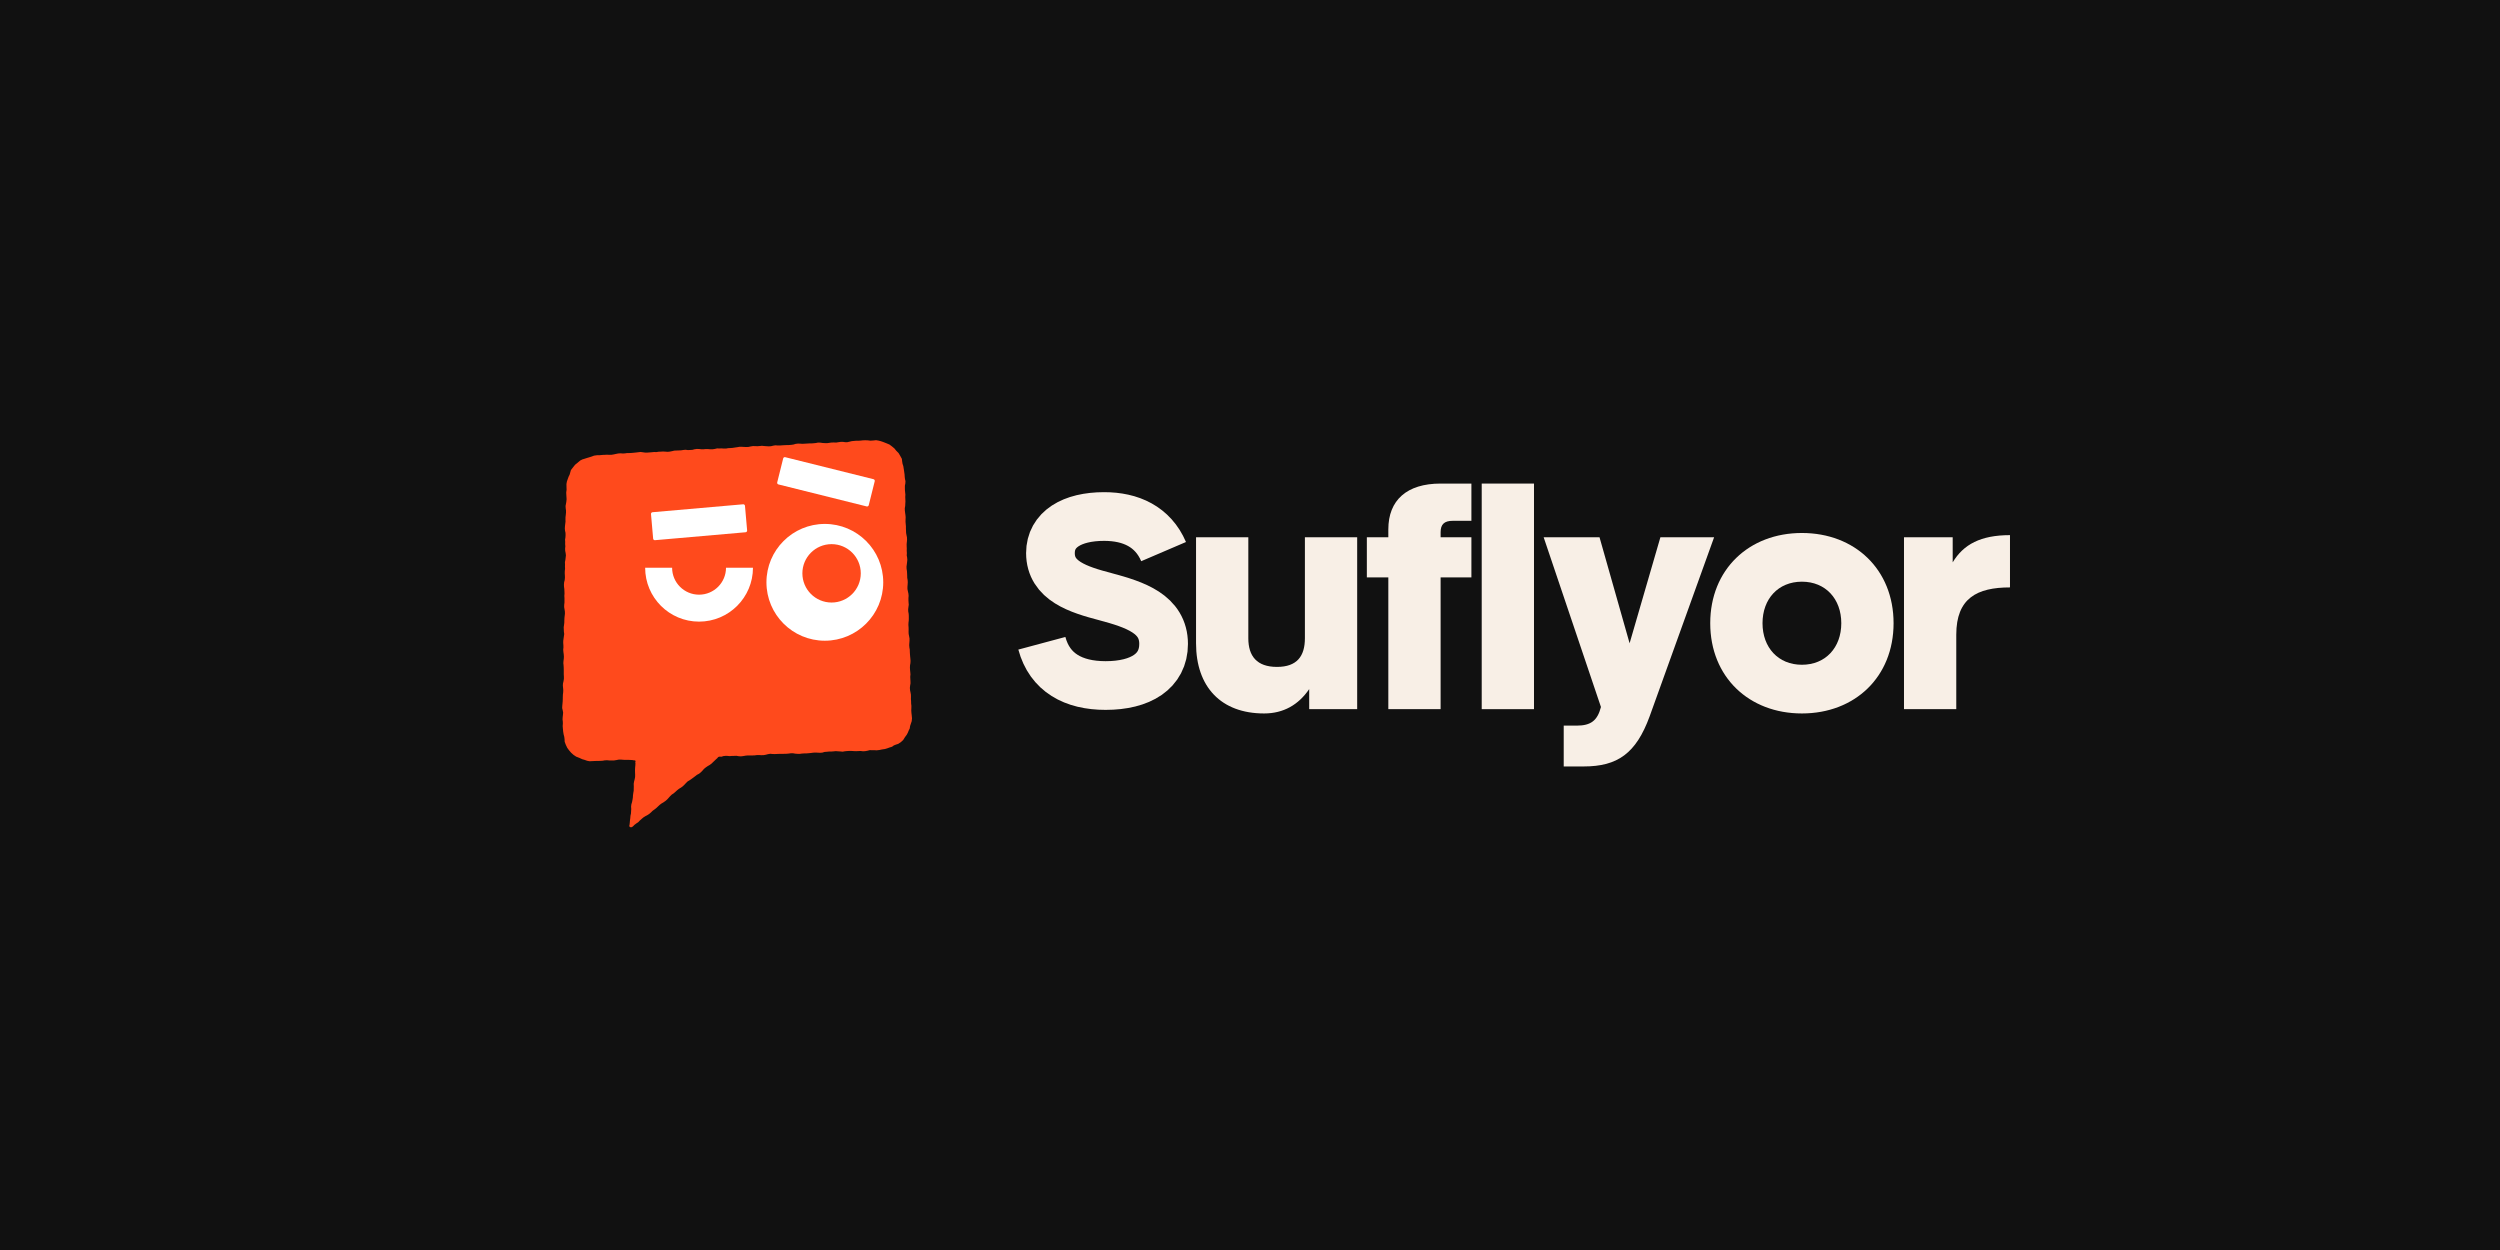
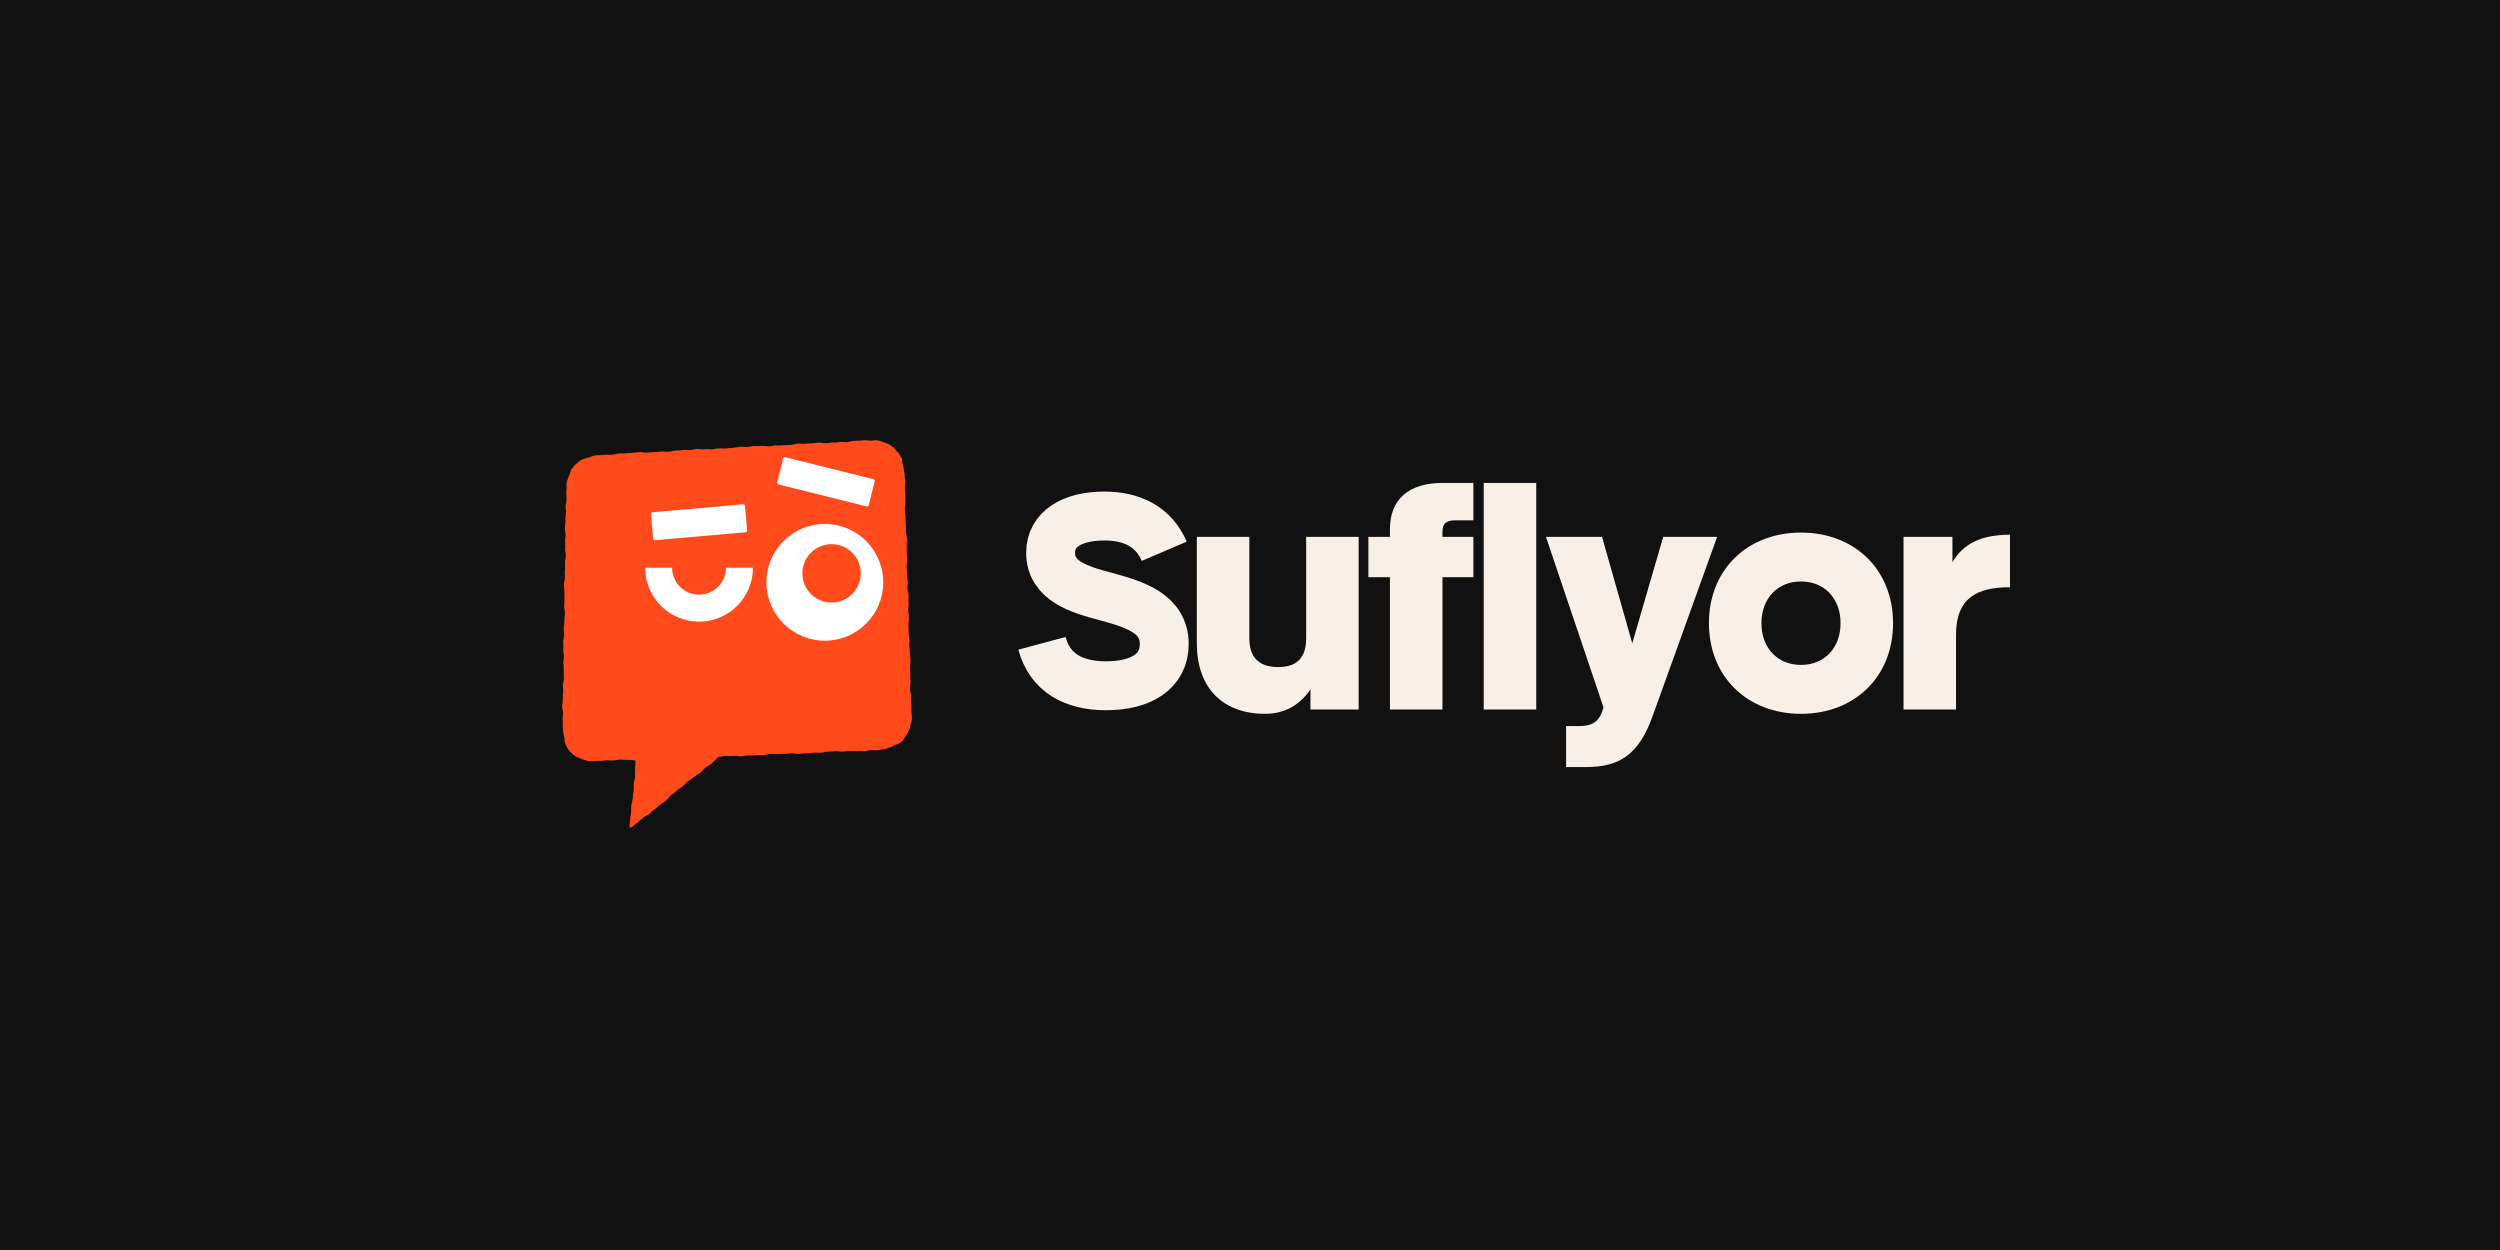
<svg xmlns="http://www.w3.org/2000/svg" viewBox="0 0 1000 500">
  <rect width="1000" height="500" fill="#111111" />
  <g transform="translate(194 150)">
    <g transform="scale(0.19531)">
      <g transform="translate(512 512) scale(.92) translate(-505 -525)">
        <path d="M129.3 230.0 L130.1 223.8 L129.9 217.4 L129.8 211.1 L130.8 205.5 L132.7 200.1 L134.6 194.8 L136.9 190.2 L138.3 185.2 L139.8 180.0 L144.4 174.1 L149.0 168.3 L154.8 163.6 L160.5 158.8 L165.2 156.4 L170.2 154.9 L175.1 153.3 L180.5 151.7 L185.9 150.0 L191.2 148.0 L197.4 147.1 L203.7 147.0 L209.9 146.4 L214.9 146.2 L219.9 145.9 L225.0 146.2 L230.0 146.1 L234.9 145.3 L239.9 144.2 L244.9 143.2 L249.9 142.8 L254.9 143.2 L259.9 143.0 L264.9 142.2 L269.9 142.2 L274.9 142.0 L279.9 141.5 L284.9 141.0 L289.9 140.4 L294.8 139.8 L299.9 140.5 L305.0 141.2 L310.0 141.2 L315.0 140.8 L320.0 140.4 L324.9 139.9 L330.0 140.1 L334.9 139.3 L340.0 139.1 L345.0 138.8 L350.0 139.1 L355.0 139.5 L360.0 139.0 L365.0 138.0 L369.9 136.8 L374.9 136.6 L379.9 136.4 L384.9 136.2 L389.9 135.4 L394.9 134.9 L400.0 135.6 L405.0 135.4 L410.0 135.1 L414.9 133.8 L419.9 133.1 L424.9 133.2 L430.0 133.8 L435.0 133.8 L440.0 133.3 L445.0 133.4 L450.0 133.8 L455.0 133.8 L460.0 133.1 L465.0 131.9 L470.0 132.0 L475.0 131.9 L480.0 132.2 L485.1 132.2 L490.0 131.3 L495.0 131.1 L500.0 130.7 L505.0 129.9 L510.0 129.2 L514.9 128.3 L520.0 128.3 L525.0 128.6 L530.0 128.8 L535.0 128.6 L540.0 127.5 L545.0 126.7 L550.0 126.8 L555.0 127.0 L560.0 126.6 L565.0 126.1 L570.0 126.6 L575.1 127.0 L580.1 127.3 L585.1 127.0 L590.1 125.8 L595.0 125.0 L600.1 125.4 L605.1 125.4 L610.1 125.0 L615.1 124.7 L620.1 124.5 L625.1 124.4 L630.1 124.0 L635.1 123.3 L640.0 121.8 L645.0 121.2 L650.0 121.3 L655.0 121.7 L660.0 121.4 L665.0 121.1 L670.0 120.8 L675.1 120.8 L680.1 120.4 L685.0 119.9 L690.0 118.9 L695.0 119.1 L700.1 119.8 L705.1 120.1 L710.1 120.2 L715.1 119.5 L720.1 118.8 L725.1 118.7 L730.1 118.9 L735.1 118.1 L740.1 117.4 L745.1 117.3 L750.2 118.0 L755.2 118.0 L760.1 116.9 L765.1 115.7 L770.1 115.2 L775.1 114.8 L780.1 114.8 L785.1 114.5 L790.1 113.9 L795.1 113.8 L800.1 113.9 L806.4 114.7 L812.6 114.3 L819.0 113.6 L824.5 114.5 L829.9 115.9 L835.1 117.7 L842.0 120.4 L848.9 123.3 L854.5 127.5 L859.8 131.9 L864.2 137.3 L869.1 142.2 L872.9 148.6 L876.5 155.2 L877.1 160.8 L878.0 166.2 L879.7 171.4 L880.7 177.6 L881.6 183.7 L882.5 190.0 L882.8 195.0 L883.4 199.9 L884.5 204.9 L884.2 209.9 L883.2 215.0 L883.2 220.0 L883.3 225.0 L883.8 230.0 L884.3 235.0 L884.0 240.0 L884.2 245.0 L884.4 250.0 L884.1 255.0 L883.9 260.0 L883.0 265.0 L883.1 270.0 L883.7 275.0 L884.4 280.0 L884.9 285.0 L884.7 290.0 L884.6 295.0 L885.0 300.0 L885.5 305.0 L885.5 310.0 L885.7 315.0 L885.9 320.0 L886.8 325.0 L887.8 329.9 L888.0 334.9 L887.6 340.0 L887.1 345.0 L887.2 350.0 L887.4 355.0 L887.3 360.0 L887.6 365.0 L887.3 370.0 L888.2 375.0 L888.6 380.0 L888.1 385.0 L887.5 390.0 L886.8 395.0 L887.0 400.0 L887.8 405.0 L888.1 410.0 L888.3 415.0 L888.4 420.0 L889.3 425.0 L889.6 430.0 L889.3 435.0 L888.9 440.0 L888.9 445.0 L889.9 450.0 L891.0 455.0 L891.5 460.0 L891.1 465.0 L891.1 470.0 L891.4 475.0 L891.8 480.0 L891.1 485.0 L890.5 490.0 L890.7 495.0 L891.6 500.0 L891.9 505.0 L891.9 510.0 L891.8 515.0 L891.2 520.0 L891.0 525.0 L891.4 530.0 L891.5 535.0 L891.4 540.0 L891.6 545.0 L892.6 550.0 L893.5 555.0 L893.5 560.0 L893.1 565.0 L892.8 570.0 L893.2 575.0 L894.1 580.0 L894.2 585.0 L894.5 590.0 L894.9 595.0 L895.4 600.0 L895.8 605.0 L895.5 610.0 L894.6 615.0 L894.4 620.0 L894.7 625.0 L895.2 630.0 L895.6 635.0 L895.1 640.0 L895.3 645.0 L895.6 650.0 L895.7 655.0 L894.8 660.1 L894.3 665.1 L894.7 670.1 L895.7 675.0 L896.6 680.0 L896.7 685.0 L896.6 690.0 L897.0 695.0 L897.1 700.0 L897.7 705.0 L897.6 710.0 L897.4 715.0 L897.7 720.0 L898.4 726.3 L899.0 732.6 L898.4 739.0 L896.6 744.4 L894.8 749.8 L894.0 755.3 L891.7 759.9 L889.8 764.6 L887.5 769.0 L883.3 774.8 L879.5 780.9 L874.2 785.8 L868.2 789.7 L863.4 791.2 L858.6 793.1 L854.6 796.0 L849.3 797.6 L844.1 799.5 L838.7 801.1 L832.5 802.0 L826.4 803.3 L820.1 804.0 L815.0 803.7 L810.0 803.7 L805.0 803.6 L800.0 804.9 L795.0 805.8 L789.9 806.1 L784.9 805.5 L779.8 805.6 L774.8 805.9 L769.8 805.7 L764.7 805.4 L759.7 805.3 L754.7 805.6 L749.6 806.1 L744.6 807.0 L739.6 806.5 L734.5 806.2 L729.5 805.8 L724.4 806.3 L719.4 806.7 L714.4 806.7 L709.4 807.2 L704.3 807.6 L699.4 809.1 L694.3 809.5 L689.3 809.2 L684.2 809.0 L679.2 809.2 L674.2 809.9 L669.2 810.4 L664.2 810.8 L659.1 810.9 L654.1 811.2 L649.1 811.9 L644.0 811.8 L639.0 811.4 L633.9 810.5 L628.9 810.6 L623.9 811.3 L618.8 811.7 L613.8 811.8 L608.8 811.9 L603.7 811.9 L598.7 812.1 L593.7 812.3 L588.6 812.2 L583.6 811.7 L578.6 812.5 L573.6 813.8 L568.6 814.7 L563.5 814.8 L558.5 814.5 L553.5 814.6 L548.4 815.3 L543.4 815.4 L538.4 815.4 L533.3 815.4 L528.3 815.9 L523.3 816.8 L518.3 817.4 L513.2 817.1 L508.2 816.2 L503.1 816.4 L498.1 816.5 L493.1 816.9 L488.0 816.4 L483.0 816.4 L478.0 817.0 L476.1 818.1 L474.1 818.1 L472.1 818.1 L470.0 818.1 L468.1 818.7 L466.6 820.1 L465.3 821.8 L463.8 823.0 L460.1 826.5 L456.4 830.0 L452.7 833.6 L448.6 836.6 L444.1 839.2 L439.9 842.1 L436.0 845.3 L432.6 849.2 L429.0 852.9 L425.0 856.1 L420.4 858.5 L416.4 861.6 L412.3 864.7 L408.2 867.7 L404.0 870.6 L399.6 873.2 L395.9 876.8 L392.4 880.6 L388.7 884.1 L384.6 887.1 L380.2 889.7 L376.2 892.9 L372.4 896.3 L368.6 899.7 L364.3 902.5 L360.6 906.1 L357.2 909.9 L353.7 913.7 L349.8 917.0 L345.6 919.9 L341.2 922.5 L337.1 925.6 L333.4 929.1 L329.7 932.6 L325.7 935.7 L321.5 938.7 L317.9 942.3 L314.0 945.6 L309.7 948.4 L305.1 950.8 L300.8 953.6 L296.9 956.9 L293.1 960.3 L289.6 964.0 L285.3 966.8 L281.2 969.9 L277.6 973.5 L275.7 974.7 L274.2 975.3 L273.1 975.2 L272.7 975.0 L271.6 975.1 L270.4 974.1 L269.6 972.3 L270.2 970.0 L270.8 964.9 L271.2 959.8 L271.9 954.8 L272.3 949.7 L273.4 944.7 L273.7 939.6 L274.0 934.5 L273.7 929.3 L274.3 924.2 L275.8 919.3 L276.8 914.2 L277.6 909.2 L277.9 904.1 L278.6 899.0 L279.5 894.0 L279.6 888.9 L279.7 883.8 L279.5 878.6 L280.3 873.6 L281.6 868.6 L282.6 863.6 L282.7 858.4 L282.5 853.3 L282.4 848.2 L282.6 843.1 L283.1 838.0 L283.4 832.9 L282.9 831.2 L283.4 829.7 L283.6 828.1 L283.0 826.8 L281.7 826.3 L280.2 826.3 L278.8 826.1 L277.0 825.7 L271.9 825.4 L266.7 825.2 L261.6 825.3 L256.4 825.1 L251.3 824.6 L246.1 824.7 L241.0 825.7 L235.9 826.5 L230.8 826.6 L225.6 826.6 L220.5 826.1 L215.3 826.3 L210.2 827.2 L205.1 827.5 L200.0 827.6 L193.7 827.7 L187.4 828.0 L181.1 828.3 L175.6 827.2 L170.3 825.3 L165.0 823.8 L158.2 820.7 L151.3 818.0 L145.5 814.1 L140.3 809.4 L135.7 804.1 L131.6 798.5 L128.4 791.8 L125.8 784.8 L125.6 779.2 L124.9 773.8 L123.5 768.5 L122.5 762.4 L121.9 756.2 L121.4 750.0 L121.8 745.0 L121.7 740.0 L121.1 735.0 L121.4 730.0 L122.0 725.0 L122.4 720.0 L121.5 715.0 L120.3 710.0 L120.5 705.0 L121.0 700.0 L121.4 695.0 L121.6 690.0 L121.7 685.0 L121.9 680.0 L122.5 675.0 L122.7 670.0 L122.3 665.0 L121.8 660.0 L122.1 655.0 L123.3 650.0 L124.1 645.0 L124.1 640.0 L123.8 635.0 L123.8 630.0 L123.8 625.0 L123.7 620.0 L123.4 615.0 L122.9 610.0 L123.2 605.0 L123.9 600.0 L124.1 595.0 L123.7 590.0 L123.0 585.0 L122.6 580.0 L123.1 575.0 L123.0 570.0 L122.6 565.0 L122.7 560.0 L123.4 555.0 L124.1 550.0 L124.8 545.0 L124.1 540.0 L123.9 535.0 L123.7 530.0 L124.4 525.0 L125.0 520.0 L125.1 515.0 L125.3 510.0 L125.8 505.0 L126.4 500.0 L126.3 495.0 L125.5 490.0 L124.7 485.0 L124.8 480.0 L125.4 475.0 L125.4 470.0 L125.4 465.0 L125.1 460.0 L125.5 455.0 L125.3 450.0 L125.1 445.0 L124.4 440.0 L124.2 435.0 L124.6 430.0 L125.9 425.0 L126.4 420.0 L126.3 415.0 L126.0 410.0 L126.1 405.0 L126.7 400.0 L126.5 395.0 L126.6 390.0 L126.4 385.0 L127.4 380.0 L128.0 375.0 L128.6 370.0 L128.0 365.0 L127.0 360.0 L126.8 355.0 L127.3 350.0 L126.9 345.0 L127.0 340.0 L126.7 335.0 L127.5 330.0 L127.8 325.0 L127.7 320.0 L126.6 315.0 L126.2 310.0 L126.5 305.0 L127.1 300.0 L127.7 295.0 L127.6 290.0 L127.7 285.0 L128.3 280.0 L128.8 275.0 L128.8 270.0 L128.1 265.0 L127.8 260.0 L128.8 255.0 L129.6 250.0 L130.1 245.0 L129.8 240.0 L129.5 235.0Z" fill="#FF4A1C" />
        <g transform="translate(565 385) scale(1.25)">
          <path d="M-208 10 A96 96 0 0 0 -16 10 L-64 10 A48 48 0 0 1 -160 10Z" fill="#FFFFFF" />
          <circle cx="112" cy="36" r="104" fill="#FFFFFF" />
          <circle cx="124" cy="20" r="52" fill="#FF4A1C" />
          <rect x="-196" y="-96" width="168" height="50" rx="3" transform="rotate(-5 -112 -71)" fill="#FFFFFF" />
          <rect x="30" y="-168" width="168" height="50" rx="3" transform="rotate(14 114 -143)" fill="#FFFFFF" />
        </g>
      </g>
    </g>
-     <g transform="translate(212 41.28) scale(0.14323) translate(10 165)">
+     <g transform="translate(212 41.02) scale(0.14385) translate(10 165)">
      <g transform="translate(3.0 0)">
        <path d="M402 40 C372 -30 310 -58 236 -58 C146 -58 86 -22 86 44 C86 122 164 146 240 166 C322 188 402 214 402 298 C402 374 338 414 240 414 C150 414 84 378 62 296" fill="none" stroke="#F8EFE6" stroke-width="136" />
      </g>
      <g transform="translate(495.6 0)">
        <path d="M0 0H146V282C146 332 170 362 226 362C282 362 304 332 304 282V0H450V480H316V424C286 468 244 492 190 492C70 492 0 418 0 296Z" fill="#F8EFE6" />
      </g>
      <g transform="translate(972.6 0)">
        <path d="M60 480V112H0V0H60V-22C60 -104 112 -150 206 -150H292V-46H240C216 -46 206 -36 206 -14V0H292V112H206V480Z" fill="#F8EFE6" />
      </g>
      <g transform="translate(1293.4 0)">
        <rect x="0" y="-150" width="146" height="630" fill="#F8EFE6" />
      </g>
      <g transform="translate(1466.4 0)">
        <path d="M0 0H156L240 296L326 0H476L296 500C258 604 206 640 112 640H56V526H92C132 526 150 512 160 474Z" fill="#F8EFE6" />
      </g>
-       <g transform="translate(1931.6 0)">
+       <g transform="translate(1919.6 0)">
        <path fill-rule="evenodd" d="M256 -12C404 -12 512 90 512 240C512 390 404 492 256 492C108 492 0 390 0 240C0 90 108 -12 256 -12ZM256 124C190 124 146 172 146 240C146 308 190 356 256 356C322 356 366 308 366 240C366 172 322 124 256 124Z" fill="#F8EFE6" />
      </g>
-       <g transform="translate(2472.7 0)">
+       <g transform="translate(2460.7 0)">
        <path d="M0 0H136V70C166 20 214 -6 296 -6V140C204 140 146 170 146 272V480H0Z" fill="#F8EFE6" />
      </g>
    </g>
  </g>
</svg>
